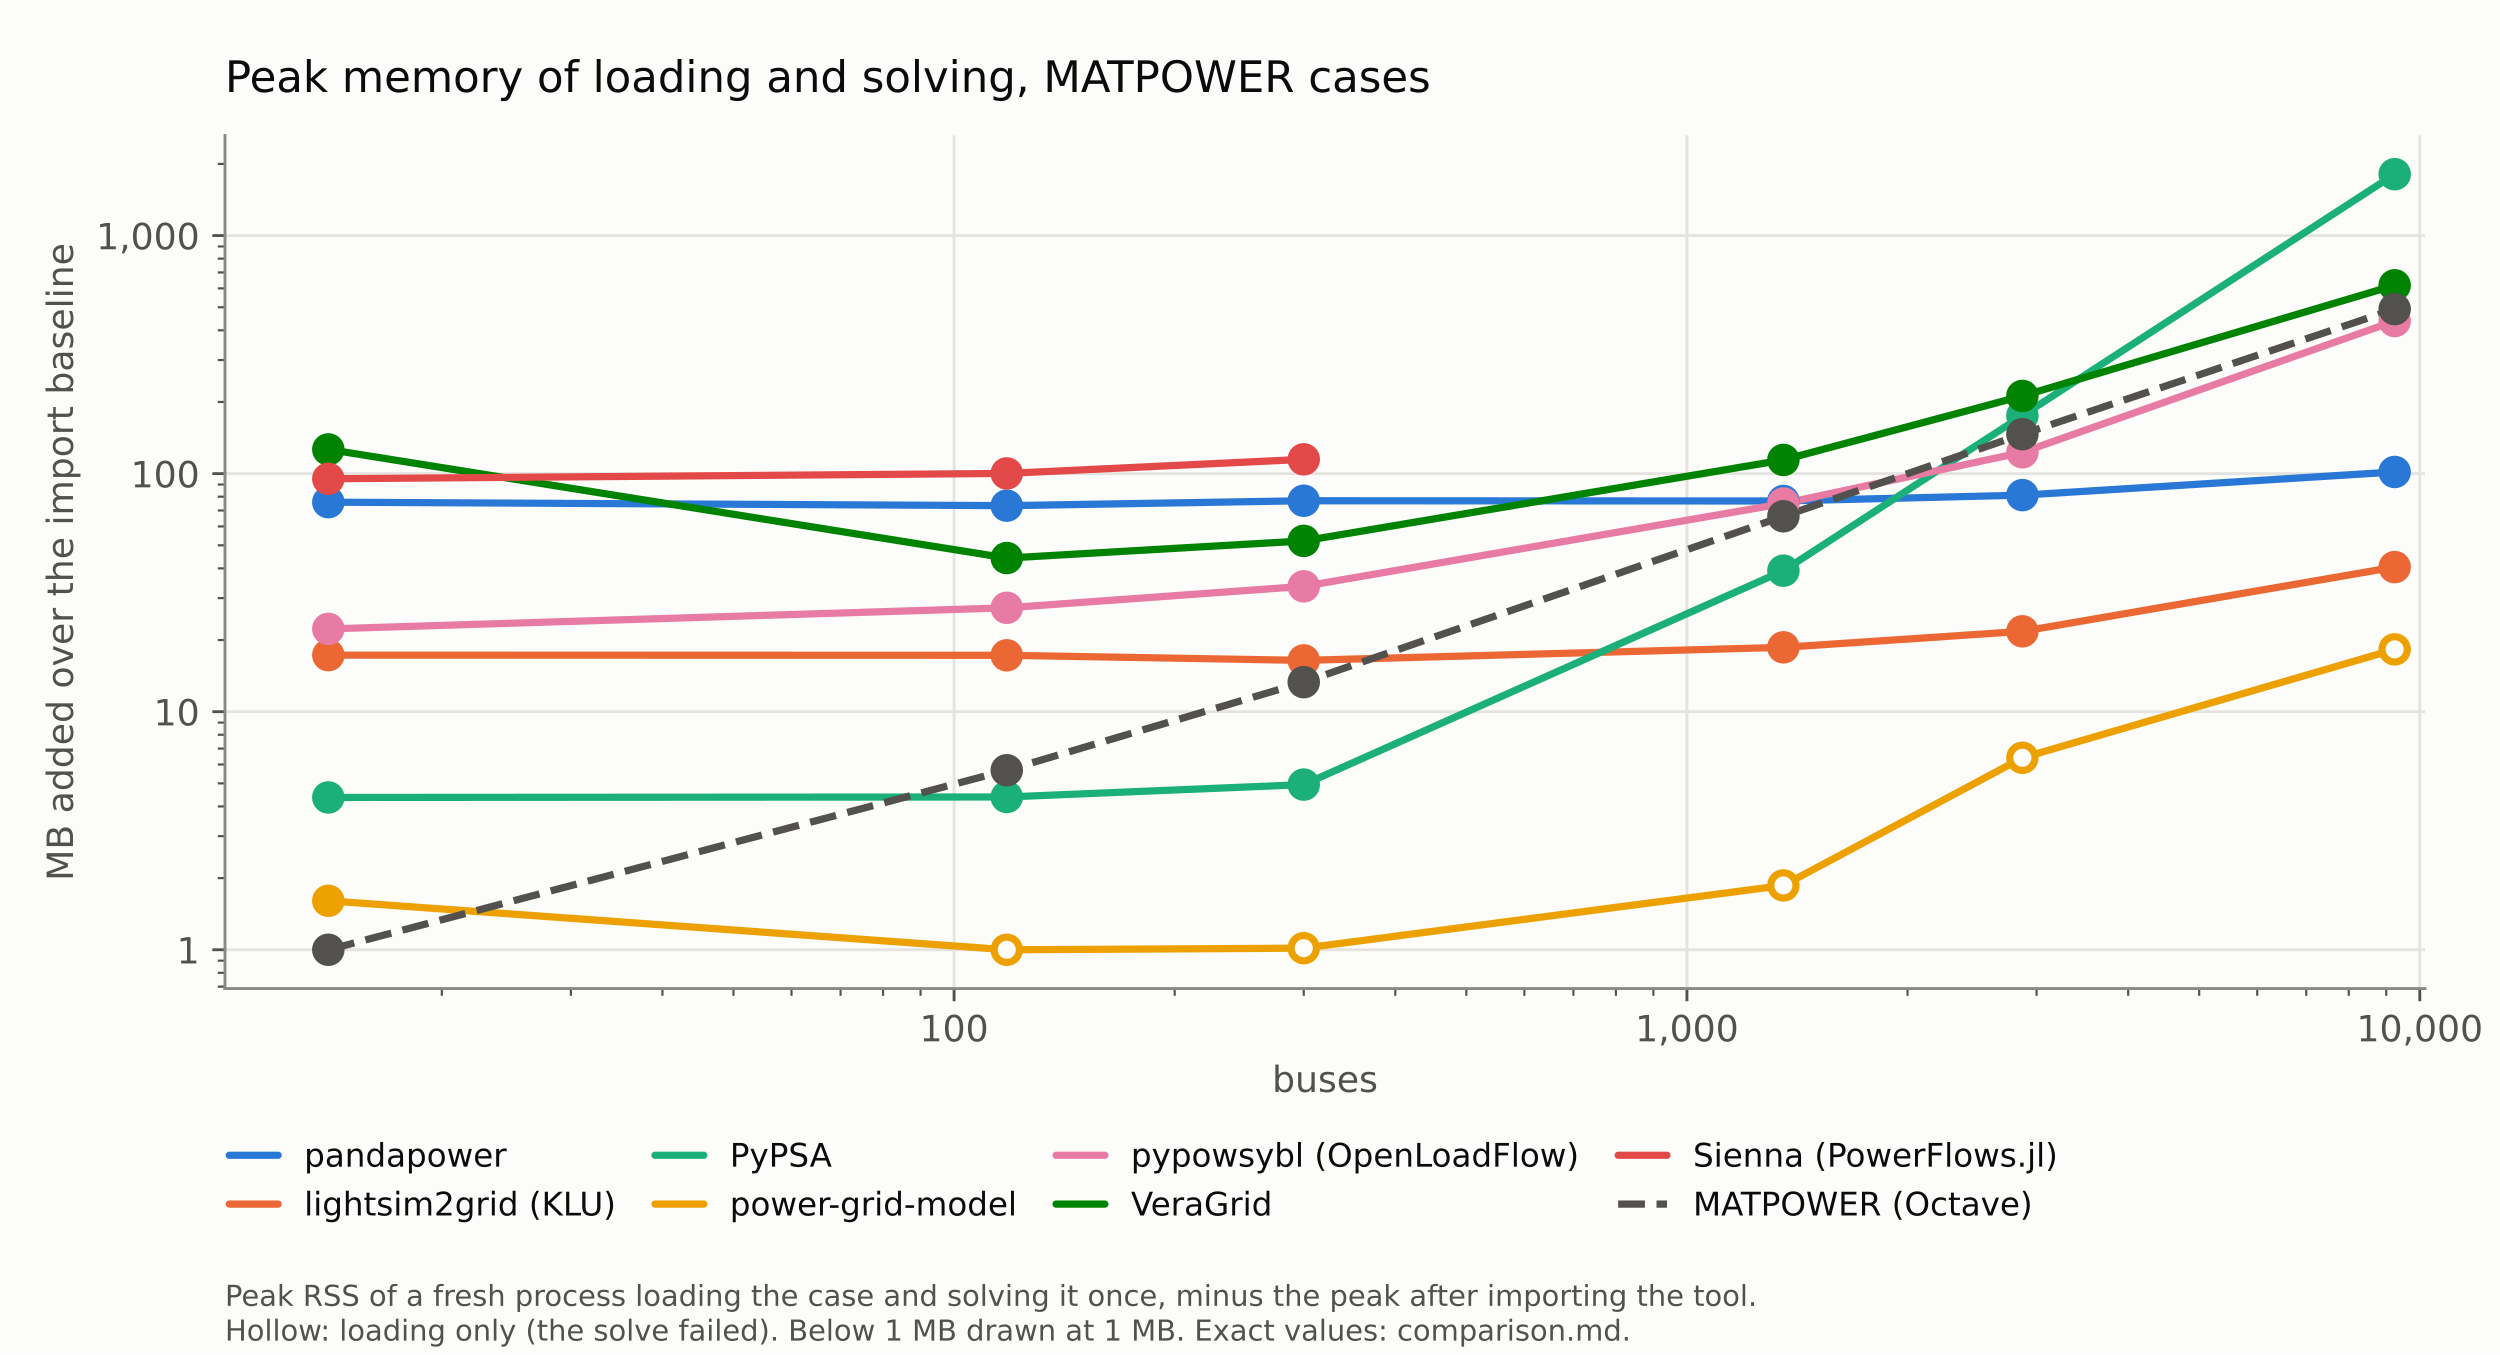
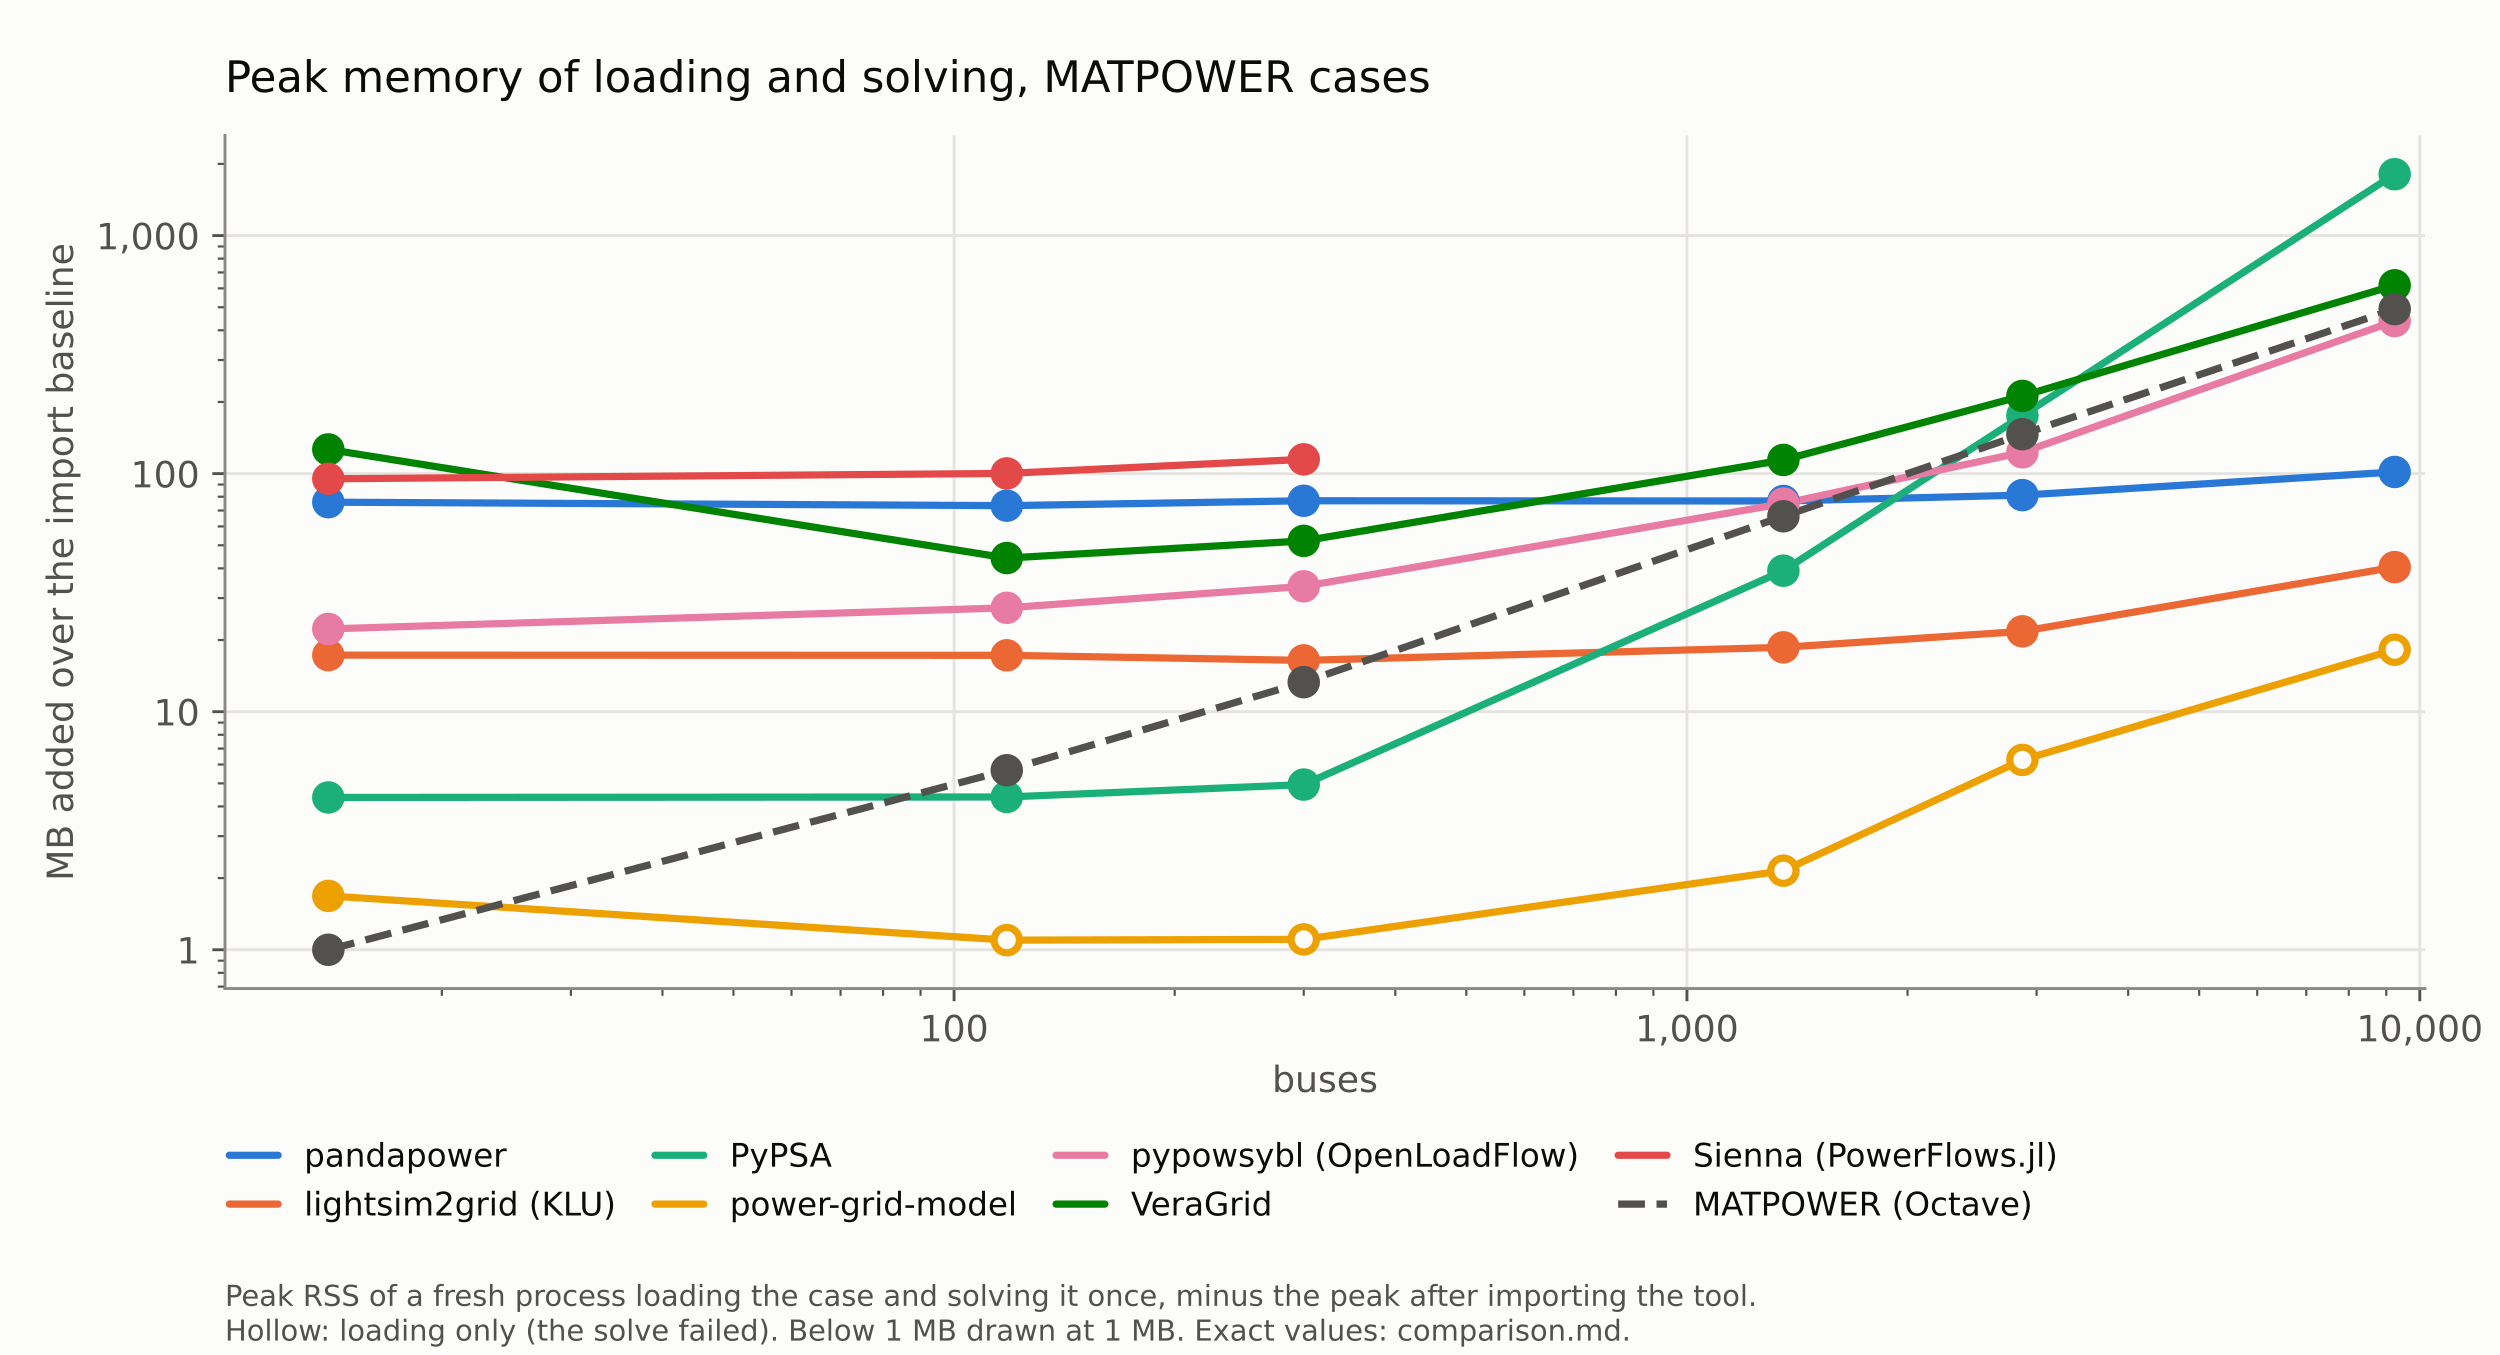
<svg xmlns="http://www.w3.org/2000/svg" xmlns:xlink="http://www.w3.org/1999/xlink" width="691.2pt" height="374.4pt" viewBox="0 0 691.2 374.4" version="1.1">
  <defs>
    <style type="text/css">*{stroke-linejoin: round; stroke-linecap: butt}</style>
  </defs>
  <g id="figure_1">
    <g id="patch_1">
      <path d="M 0 374.4  L 691.2 374.4  L 691.2 0  L 0 0  z " style="fill: #fcfcfb" />
    </g>
    <g id="axes_1">
      <g id="patch_2">
        <path d="M 62.208 273.312  L 670.464 273.312  L 670.464 37.44  L 62.208 37.44  z " style="fill: #fcfcfb" />
      </g>
      <g id="matplotlib.axis_1">
        <g id="xtick_1">
          <g id="line2d_1">
            <path d="M 263.784 273.312  L 263.784 37.44  " clip-path="url(#pc0a371b898)" style="fill: none; stroke: #e4e3df; stroke-width: 0.8; stroke-linecap: square" />
          </g>
          <g id="line2d_2">
            <defs>
              <path id="m20d59cd3c9" d="M 0 0  L 0 3.5  " style="stroke: #52514e; stroke-width: 0.8" />
            </defs>
            <g>
              <use xlink:href="#m20d59cd3c9" x="263.784" y="273.312" style="fill: #52514e; stroke: #52514e; stroke-width: 0.8" />
            </g>
          </g>
          <g id="text_1">
            <text style="font-size: 10px; font-family: 'DejaVu Sans', 'Bitstream Vera Sans', 'Computer Modern Sans Serif', 'Lucida Grande', 'Verdana', 'Geneva', 'Lucid', 'Arial', 'Helvetica', 'Avant Garde', sans-serif; text-anchor: middle; fill: #52514e" x="263.784" y="287.91" transform="rotate(-0 263.7842 287.9097)">100</text>
          </g>
        </g>
        <g id="xtick_2">
          <g id="line2d_3">
            <path d="M 466.404 273.312  L 466.404 37.44  " clip-path="url(#pc0a371b898)" style="fill: none; stroke: #e4e3df; stroke-width: 0.8; stroke-linecap: square" />
          </g>
          <g id="line2d_4">
            <g>
              <use xlink:href="#m20d59cd3c9" x="466.404" y="273.312" style="fill: #52514e; stroke: #52514e; stroke-width: 0.8" />
            </g>
          </g>
          <g id="text_2">
            <text style="font-size: 10px; font-family: 'DejaVu Sans', 'Bitstream Vera Sans', 'Computer Modern Sans Serif', 'Lucida Grande', 'Verdana', 'Geneva', 'Lucid', 'Arial', 'Helvetica', 'Avant Garde', sans-serif; text-anchor: middle; fill: #52514e" x="466.404" y="287.91" transform="rotate(-0 466.4036 287.9097)">1,000</text>
          </g>
        </g>
        <g id="xtick_3">
          <g id="line2d_5">
            <path d="M 669.023 273.312  L 669.023 37.44  " clip-path="url(#pc0a371b898)" style="fill: none; stroke: #e4e3df; stroke-width: 0.8; stroke-linecap: square" />
          </g>
          <g id="line2d_6">
            <g>
              <use xlink:href="#m20d59cd3c9" x="669.023" y="273.312" style="fill: #52514e; stroke: #52514e; stroke-width: 0.8" />
            </g>
          </g>
          <g id="text_3">
            <text style="font-size: 10px; font-family: 'DejaVu Sans', 'Bitstream Vera Sans', 'Computer Modern Sans Serif', 'Lucida Grande', 'Verdana', 'Geneva', 'Lucid', 'Arial', 'Helvetica', 'Avant Garde', sans-serif; text-anchor: middle; fill: #52514e" x="669.023" y="287.91" transform="rotate(-0 669.023 287.9097)">10,000</text>
          </g>
        </g>
        <g id="xtick_4">
          <g id="line2d_7">
            <defs>
              <path id="m6f22a44a9e" d="M 0 0  L 0 2  " style="stroke: #52514e; stroke-width: 0.6" />
            </defs>
            <g>
              <use xlink:href="#m6f22a44a9e" x="122.159" y="273.312" style="fill: #52514e; stroke: #52514e; stroke-width: 0.6" />
            </g>
          </g>
        </g>
        <g id="xtick_5">
          <g id="line2d_8">
            <g>
              <use xlink:href="#m6f22a44a9e" x="157.839" y="273.312" style="fill: #52514e; stroke: #52514e; stroke-width: 0.6" />
            </g>
          </g>
        </g>
        <g id="xtick_6">
          <g id="line2d_9">
            <g>
              <use xlink:href="#m6f22a44a9e" x="183.154" y="273.312" style="fill: #52514e; stroke: #52514e; stroke-width: 0.6" />
            </g>
          </g>
        </g>
        <g id="xtick_7">
          <g id="line2d_10">
            <g>
              <use xlink:href="#m6f22a44a9e" x="202.79" y="273.312" style="fill: #52514e; stroke: #52514e; stroke-width: 0.6" />
            </g>
          </g>
        </g>
        <g id="xtick_8">
          <g id="line2d_11">
            <g>
              <use xlink:href="#m6f22a44a9e" x="218.833" y="273.312" style="fill: #52514e; stroke: #52514e; stroke-width: 0.6" />
            </g>
          </g>
        </g>
        <g id="xtick_9">
          <g id="line2d_12">
            <g>
              <use xlink:href="#m6f22a44a9e" x="232.398" y="273.312" style="fill: #52514e; stroke: #52514e; stroke-width: 0.6" />
            </g>
          </g>
        </g>
        <g id="xtick_10">
          <g id="line2d_13">
            <g>
              <use xlink:href="#m6f22a44a9e" x="244.148" y="273.312" style="fill: #52514e; stroke: #52514e; stroke-width: 0.6" />
            </g>
          </g>
        </g>
        <g id="xtick_11">
          <g id="line2d_14">
            <g>
              <use xlink:href="#m6f22a44a9e" x="254.513" y="273.312" style="fill: #52514e; stroke: #52514e; stroke-width: 0.6" />
            </g>
          </g>
        </g>
        <g id="xtick_12">
          <g id="line2d_15">
            <g>
              <use xlink:href="#m6f22a44a9e" x="324.779" y="273.312" style="fill: #52514e; stroke: #52514e; stroke-width: 0.6" />
            </g>
          </g>
        </g>
        <g id="xtick_13">
          <g id="line2d_16">
            <g>
              <use xlink:href="#m6f22a44a9e" x="360.458" y="273.312" style="fill: #52514e; stroke: #52514e; stroke-width: 0.6" />
            </g>
          </g>
        </g>
        <g id="xtick_14">
          <g id="line2d_17">
            <g>
              <use xlink:href="#m6f22a44a9e" x="385.773" y="273.312" style="fill: #52514e; stroke: #52514e; stroke-width: 0.6" />
            </g>
          </g>
        </g>
        <g id="xtick_15">
          <g id="line2d_18">
            <g>
              <use xlink:href="#m6f22a44a9e" x="405.409" y="273.312" style="fill: #52514e; stroke: #52514e; stroke-width: 0.6" />
            </g>
          </g>
        </g>
        <g id="xtick_16">
          <g id="line2d_19">
            <g>
              <use xlink:href="#m6f22a44a9e" x="421.453" y="273.312" style="fill: #52514e; stroke: #52514e; stroke-width: 0.6" />
            </g>
          </g>
        </g>
        <g id="xtick_17">
          <g id="line2d_20">
            <g>
              <use xlink:href="#m6f22a44a9e" x="435.017" y="273.312" style="fill: #52514e; stroke: #52514e; stroke-width: 0.6" />
            </g>
          </g>
        </g>
        <g id="xtick_18">
          <g id="line2d_21">
            <g>
              <use xlink:href="#m6f22a44a9e" x="446.768" y="273.312" style="fill: #52514e; stroke: #52514e; stroke-width: 0.6" />
            </g>
          </g>
        </g>
        <g id="xtick_19">
          <g id="line2d_22">
            <g>
              <use xlink:href="#m6f22a44a9e" x="457.132" y="273.312" style="fill: #52514e; stroke: #52514e; stroke-width: 0.6" />
            </g>
          </g>
        </g>
        <g id="xtick_20">
          <g id="line2d_23">
            <g>
              <use xlink:href="#m6f22a44a9e" x="527.398" y="273.312" style="fill: #52514e; stroke: #52514e; stroke-width: 0.6" />
            </g>
          </g>
        </g>
        <g id="xtick_21">
          <g id="line2d_24">
            <g>
              <use xlink:href="#m6f22a44a9e" x="563.078" y="273.312" style="fill: #52514e; stroke: #52514e; stroke-width: 0.6" />
            </g>
          </g>
        </g>
        <g id="xtick_22">
          <g id="line2d_25">
            <g>
              <use xlink:href="#m6f22a44a9e" x="588.393" y="273.312" style="fill: #52514e; stroke: #52514e; stroke-width: 0.6" />
            </g>
          </g>
        </g>
        <g id="xtick_23">
          <g id="line2d_26">
            <g>
              <use xlink:href="#m6f22a44a9e" x="608.029" y="273.312" style="fill: #52514e; stroke: #52514e; stroke-width: 0.6" />
            </g>
          </g>
        </g>
        <g id="xtick_24">
          <g id="line2d_27">
            <g>
              <use xlink:href="#m6f22a44a9e" x="624.072" y="273.312" style="fill: #52514e; stroke: #52514e; stroke-width: 0.6" />
            </g>
          </g>
        </g>
        <g id="xtick_25">
          <g id="line2d_28">
            <g>
              <use xlink:href="#m6f22a44a9e" x="637.637" y="273.312" style="fill: #52514e; stroke: #52514e; stroke-width: 0.6" />
            </g>
          </g>
        </g>
        <g id="xtick_26">
          <g id="line2d_29">
            <g>
              <use xlink:href="#m6f22a44a9e" x="649.387" y="273.312" style="fill: #52514e; stroke: #52514e; stroke-width: 0.6" />
            </g>
          </g>
        </g>
        <g id="xtick_27">
          <g id="line2d_30">
            <g>
              <use xlink:href="#m6f22a44a9e" x="659.752" y="273.312" style="fill: #52514e; stroke: #52514e; stroke-width: 0.6" />
            </g>
          </g>
        </g>
        <g id="text_4">
          <text style="font-size: 10px; font-family: 'DejaVu Sans', 'Bitstream Vera Sans', 'Computer Modern Sans Serif', 'Lucida Grande', 'Verdana', 'Geneva', 'Lucid', 'Arial', 'Helvetica', 'Avant Garde', sans-serif; text-anchor: middle; fill: #52514e" x="366.336" y="301.91" transform="rotate(-0 366.336 301.9104)">buses</text>
        </g>
      </g>
      <g id="matplotlib.axis_2">
        <g id="ytick_1">
          <g id="line2d_31">
            <path d="M 62.208 262.591  L 670.464 262.591  " clip-path="url(#pc0a371b898)" style="fill: none; stroke: #e4e3df; stroke-width: 0.8; stroke-linecap: square" />
          </g>
          <g id="line2d_32">
            <defs>
              <path id="mfc723c383e" d="M 0 0  L -3.5 0  " style="stroke: #52514e; stroke-width: 0.8" />
            </defs>
            <g>
              <use xlink:href="#mfc723c383e" x="62.208" y="262.591" style="fill: #52514e; stroke: #52514e; stroke-width: 0.8" />
            </g>
          </g>
          <g id="text_5">
            <text style="font-size: 10px; font-family: 'DejaVu Sans', 'Bitstream Vera Sans', 'Computer Modern Sans Serif', 'Lucida Grande', 'Verdana', 'Geneva', 'Lucid', 'Arial', 'Helvetica', 'Avant Garde', sans-serif; text-anchor: end; fill: #52514e" x="55.208" y="266.389" transform="rotate(-0 55.208 266.3894)">1</text>
          </g>
        </g>
        <g id="ytick_2">
          <g id="line2d_33">
            <path d="M 62.208 196.77  L 670.464 196.77  " clip-path="url(#pc0a371b898)" style="fill: none; stroke: #e4e3df; stroke-width: 0.8; stroke-linecap: square" />
          </g>
          <g id="line2d_34">
            <g>
              <use xlink:href="#mfc723c383e" x="62.208" y="196.77" style="fill: #52514e; stroke: #52514e; stroke-width: 0.8" />
            </g>
          </g>
          <g id="text_6">
            <text style="font-size: 10px; font-family: 'DejaVu Sans', 'Bitstream Vera Sans', 'Computer Modern Sans Serif', 'Lucida Grande', 'Verdana', 'Geneva', 'Lucid', 'Arial', 'Helvetica', 'Avant Garde', sans-serif; text-anchor: end; fill: #52514e" x="55.208" y="200.569" transform="rotate(-0 55.208 200.5691)">10</text>
          </g>
        </g>
        <g id="ytick_3">
          <g id="line2d_35">
            <path d="M 62.208 130.95  L 670.464 130.95  " clip-path="url(#pc0a371b898)" style="fill: none; stroke: #e4e3df; stroke-width: 0.8; stroke-linecap: square" />
          </g>
          <g id="line2d_36">
            <g>
              <use xlink:href="#mfc723c383e" x="62.208" y="130.95" style="fill: #52514e; stroke: #52514e; stroke-width: 0.8" />
            </g>
          </g>
          <g id="text_7">
            <text style="font-size: 10px; font-family: 'DejaVu Sans', 'Bitstream Vera Sans', 'Computer Modern Sans Serif', 'Lucida Grande', 'Verdana', 'Geneva', 'Lucid', 'Arial', 'Helvetica', 'Avant Garde', sans-serif; text-anchor: end; fill: #52514e" x="55.208" y="134.749" transform="rotate(-0 55.208 134.7487)">100</text>
          </g>
        </g>
        <g id="ytick_4">
          <g id="line2d_37">
            <path d="M 62.208 65.13  L 670.464 65.13  " clip-path="url(#pc0a371b898)" style="fill: none; stroke: #e4e3df; stroke-width: 0.8; stroke-linecap: square" />
          </g>
          <g id="line2d_38">
            <g>
              <use xlink:href="#mfc723c383e" x="62.208" y="65.13" style="fill: #52514e; stroke: #52514e; stroke-width: 0.8" />
            </g>
          </g>
          <g id="text_8">
            <text style="font-size: 10px; font-family: 'DejaVu Sans', 'Bitstream Vera Sans', 'Computer Modern Sans Serif', 'Lucida Grande', 'Verdana', 'Geneva', 'Lucid', 'Arial', 'Helvetica', 'Avant Garde', sans-serif; text-anchor: end; fill: #52514e" x="55.208" y="68.928" transform="rotate(-0 55.208 68.92842)">1,000</text>
          </g>
        </g>
        <g id="ytick_5">
          <g id="line2d_39">
            <defs>
              <path id="m65e5005413" d="M 0 0  L -2 0  " style="stroke: #52514e; stroke-width: 0.6" />
            </defs>
            <g>
              <use xlink:href="#m65e5005413" x="62.208" y="272.786" style="fill: #52514e; stroke: #52514e; stroke-width: 0.6" />
            </g>
          </g>
        </g>
        <g id="ytick_6">
          <g id="line2d_40">
            <g>
              <use xlink:href="#m65e5005413" x="62.208" y="268.969" style="fill: #52514e; stroke: #52514e; stroke-width: 0.6" />
            </g>
          </g>
        </g>
        <g id="ytick_7">
          <g id="line2d_41">
            <g>
              <use xlink:href="#m65e5005413" x="62.208" y="265.602" style="fill: #52514e; stroke: #52514e; stroke-width: 0.6" />
            </g>
          </g>
        </g>
        <g id="ytick_8">
          <g id="line2d_42">
            <g>
              <use xlink:href="#m65e5005413" x="62.208" y="242.777" style="fill: #52514e; stroke: #52514e; stroke-width: 0.6" />
            </g>
          </g>
        </g>
        <g id="ytick_9">
          <g id="line2d_43">
            <g>
              <use xlink:href="#m65e5005413" x="62.208" y="231.186" style="fill: #52514e; stroke: #52514e; stroke-width: 0.6" />
            </g>
          </g>
        </g>
        <g id="ytick_10">
          <g id="line2d_44">
            <g>
              <use xlink:href="#m65e5005413" x="62.208" y="222.963" style="fill: #52514e; stroke: #52514e; stroke-width: 0.6" />
            </g>
          </g>
        </g>
        <g id="ytick_11">
          <g id="line2d_45">
            <g>
              <use xlink:href="#m65e5005413" x="62.208" y="216.584" style="fill: #52514e; stroke: #52514e; stroke-width: 0.6" />
            </g>
          </g>
        </g>
        <g id="ytick_12">
          <g id="line2d_46">
            <g>
              <use xlink:href="#m65e5005413" x="62.208" y="211.372" style="fill: #52514e; stroke: #52514e; stroke-width: 0.6" />
            </g>
          </g>
        </g>
        <g id="ytick_13">
          <g id="line2d_47">
            <g>
              <use xlink:href="#m65e5005413" x="62.208" y="206.966" style="fill: #52514e; stroke: #52514e; stroke-width: 0.6" />
            </g>
          </g>
        </g>
        <g id="ytick_14">
          <g id="line2d_48">
            <g>
              <use xlink:href="#m65e5005413" x="62.208" y="203.149" style="fill: #52514e; stroke: #52514e; stroke-width: 0.6" />
            </g>
          </g>
        </g>
        <g id="ytick_15">
          <g id="line2d_49">
            <g>
              <use xlink:href="#m65e5005413" x="62.208" y="199.782" style="fill: #52514e; stroke: #52514e; stroke-width: 0.6" />
            </g>
          </g>
        </g>
        <g id="ytick_16">
          <g id="line2d_50">
            <g>
              <use xlink:href="#m65e5005413" x="62.208" y="176.956" style="fill: #52514e; stroke: #52514e; stroke-width: 0.6" />
            </g>
          </g>
        </g>
        <g id="ytick_17">
          <g id="line2d_51">
            <g>
              <use xlink:href="#m65e5005413" x="62.208" y="165.366" style="fill: #52514e; stroke: #52514e; stroke-width: 0.6" />
            </g>
          </g>
        </g>
        <g id="ytick_18">
          <g id="line2d_52">
            <g>
              <use xlink:href="#m65e5005413" x="62.208" y="157.142" style="fill: #52514e; stroke: #52514e; stroke-width: 0.6" />
            </g>
          </g>
        </g>
        <g id="ytick_19">
          <g id="line2d_53">
            <g>
              <use xlink:href="#m65e5005413" x="62.208" y="150.764" style="fill: #52514e; stroke: #52514e; stroke-width: 0.6" />
            </g>
          </g>
        </g>
        <g id="ytick_20">
          <g id="line2d_54">
            <g>
              <use xlink:href="#m65e5005413" x="62.208" y="145.552" style="fill: #52514e; stroke: #52514e; stroke-width: 0.6" />
            </g>
          </g>
        </g>
        <g id="ytick_21">
          <g id="line2d_55">
            <g>
              <use xlink:href="#m65e5005413" x="62.208" y="141.146" style="fill: #52514e; stroke: #52514e; stroke-width: 0.6" />
            </g>
          </g>
        </g>
        <g id="ytick_22">
          <g id="line2d_56">
            <g>
              <use xlink:href="#m65e5005413" x="62.208" y="137.329" style="fill: #52514e; stroke: #52514e; stroke-width: 0.6" />
            </g>
          </g>
        </g>
        <g id="ytick_23">
          <g id="line2d_57">
            <g>
              <use xlink:href="#m65e5005413" x="62.208" y="133.962" style="fill: #52514e; stroke: #52514e; stroke-width: 0.6" />
            </g>
          </g>
        </g>
        <g id="ytick_24">
          <g id="line2d_58">
            <g>
              <use xlink:href="#m65e5005413" x="62.208" y="111.136" style="fill: #52514e; stroke: #52514e; stroke-width: 0.6" />
            </g>
          </g>
        </g>
        <g id="ytick_25">
          <g id="line2d_59">
            <g>
              <use xlink:href="#m65e5005413" x="62.208" y="99.546" style="fill: #52514e; stroke: #52514e; stroke-width: 0.6" />
            </g>
          </g>
        </g>
        <g id="ytick_26">
          <g id="line2d_60">
            <g>
              <use xlink:href="#m65e5005413" x="62.208" y="91.322" style="fill: #52514e; stroke: #52514e; stroke-width: 0.6" />
            </g>
          </g>
        </g>
        <g id="ytick_27">
          <g id="line2d_61">
            <g>
              <use xlink:href="#m65e5005413" x="62.208" y="84.943" style="fill: #52514e; stroke: #52514e; stroke-width: 0.6" />
            </g>
          </g>
        </g>
        <g id="ytick_28">
          <g id="line2d_62">
            <g>
              <use xlink:href="#m65e5005413" x="62.208" y="79.732" style="fill: #52514e; stroke: #52514e; stroke-width: 0.6" />
            </g>
          </g>
        </g>
        <g id="ytick_29">
          <g id="line2d_63">
            <g>
              <use xlink:href="#m65e5005413" x="62.208" y="75.325" style="fill: #52514e; stroke: #52514e; stroke-width: 0.6" />
            </g>
          </g>
        </g>
        <g id="ytick_30">
          <g id="line2d_64">
            <g>
              <use xlink:href="#m65e5005413" x="62.208" y="71.508" style="fill: #52514e; stroke: #52514e; stroke-width: 0.6" />
            </g>
          </g>
        </g>
        <g id="ytick_31">
          <g id="line2d_65">
            <g>
              <use xlink:href="#m65e5005413" x="62.208" y="68.141" style="fill: #52514e; stroke: #52514e; stroke-width: 0.6" />
            </g>
          </g>
        </g>
        <g id="ytick_32">
          <g id="line2d_66">
            <g>
              <use xlink:href="#m65e5005413" x="62.208" y="45.316" style="fill: #52514e; stroke: #52514e; stroke-width: 0.6" />
            </g>
          </g>
        </g>
        <g id="text_9">
          <text style="font-size: 10px; font-family: 'DejaVu Sans', 'Bitstream Vera Sans', 'Computer Modern Sans Serif', 'Lucida Grande', 'Verdana', 'Geneva', 'Lucid', 'Arial', 'Helvetica', 'Avant Garde', sans-serif; text-anchor: middle; fill: #52514e" x="20.178" y="155.376" transform="rotate(-90 20.17753 155.376)">MB added over the import baseline</text>
        </g>
      </g>
      <g id="line2d_67">
        <path d="M 90.773 138.843  L 278.349 139.804  L 360.458 138.45  L 493.072 138.513  L 559.149 136.894  L 662.077 130.487  " clip-path="url(#pc0a371b898)" style="fill: none; stroke: #2a78d6; stroke-width: 2; stroke-linecap: round" />
      </g>
      <g id="line2d_68">
        <path d="M 90.773 181.133  L 278.349 181.178  L 360.458 182.584  L 493.072 178.974  L 559.149 174.548  L 662.077 156.787  " clip-path="url(#pc0a371b898)" style="fill: none; stroke: #eb6834; stroke-width: 2; stroke-linecap: round" />
      </g>
      <g id="line2d_69">
        <path d="M 90.773 220.478  L 278.349 220.35  L 360.458 216.921  L 493.072 157.789  L 559.149 114.908  L 662.077 48.161  " clip-path="url(#pc0a371b898)" style="fill: none; stroke: #1baf7a; stroke-width: 2; stroke-linecap: round" />
      </g>
      <g id="line2d_70">
-         <path d="M 90.773 249.058  L 278.349 262.591  L 360.458 262.147  L 493.072 244.801  L 559.149 209.517  L 662.077 179.537  " clip-path="url(#pc0a371b898)" style="fill: none; stroke: #eda100; stroke-width: 2; stroke-linecap: round" />
+         <path d="M 90.773 247.7  L 278.349 259.927  L 360.458 259.724  L 493.072 240.73  L 559.149 210.098  L 662.077 179.635  " clip-path="url(#pc0a371b898)" style="fill: none; stroke: #eda100; stroke-width: 2; stroke-linecap: round" />
      </g>
      <g id="line2d_71">
        <path d="M 90.773 173.879  L 278.349 168.045  L 360.458 162.105  L 493.072 139.212  L 559.149 125.051  L 662.077 88.763  " clip-path="url(#pc0a371b898)" style="fill: none; stroke: #e87ba4; stroke-width: 2; stroke-linecap: round" />
      </g>
      <g id="line2d_72">
        <path d="M 90.773 124.259  L 278.349 154.289  L 360.458 149.542  L 493.072 127.164  L 559.149 109.466  L 662.077 78.881  " clip-path="url(#pc0a371b898)" style="fill: none; stroke: #008300; stroke-width: 2; stroke-linecap: round" />
      </g>
      <g id="line2d_73">
        <path d="M 90.773 132.376  L 278.349 130.889  L 360.458 126.996  " clip-path="url(#pc0a371b898)" style="fill: none; stroke: #e34948; stroke-width: 2; stroke-linecap: round" />
      </g>
      <g id="line2d_74">
        <path d="M 90.773 262.591  L 278.349 212.96  L 360.458 188.6  L 493.072 142.736  L 559.149 120.044  L 662.077 85.457  " clip-path="url(#pc0a371b898)" style="fill: none; stroke-dasharray: 7.4,3.2; stroke-dashoffset: 0; stroke: #52514e; stroke-width: 2" />
      </g>
      <g id="patch_3">
        <path d="M 62.208 273.312  L 62.208 37.44  " style="fill: none; stroke: #8a8984; stroke-width: 0.8; stroke-linejoin: miter; stroke-linecap: square" />
      </g>
      <g id="patch_4">
        <path d="M 62.208 273.312  L 670.464 273.312  " style="fill: none; stroke: #8a8984; stroke-width: 0.8; stroke-linejoin: miter; stroke-linecap: square" />
      </g>
      <g id="line2d_75">
        <defs>
          <path id="mda2b04d49a" d="M 0 3.5  C 0.928 3.5 1.819 3.131 2.475 2.475  C 3.131 1.819 3.5 0.928 3.5 0  C 3.5 -0.928 3.131 -1.819 2.475 -2.475  C 1.819 -3.131 0.928 -3.5 0 -3.5  C -0.928 -3.5 -1.819 -3.131 -2.475 -2.475  C -3.131 -1.819 -3.5 -0.928 -3.5 0  C -3.5 0.928 -3.131 1.819 -2.475 2.475  C -1.819 3.131 -0.928 3.5 0 3.5  z " style="stroke: #2a78d6; stroke-width: 2" />
        </defs>
        <g clip-path="url(#pc0a371b898)">
          <use xlink:href="#mda2b04d49a" x="90.773" y="138.843" style="fill: #2a78d6; stroke: #2a78d6; stroke-width: 2" />
        </g>
      </g>
      <g id="line2d_76">
        <g clip-path="url(#pc0a371b898)">
          <use xlink:href="#mda2b04d49a" x="278.349" y="139.804" style="fill: #2a78d6; stroke: #2a78d6; stroke-width: 2" />
        </g>
      </g>
      <g id="line2d_77">
        <g clip-path="url(#pc0a371b898)">
          <use xlink:href="#mda2b04d49a" x="360.458" y="138.45" style="fill: #2a78d6; stroke: #2a78d6; stroke-width: 2" />
        </g>
      </g>
      <g id="line2d_78">
        <g clip-path="url(#pc0a371b898)">
          <use xlink:href="#mda2b04d49a" x="493.072" y="138.513" style="fill: #2a78d6; stroke: #2a78d6; stroke-width: 2" />
        </g>
      </g>
      <g id="line2d_79">
        <g clip-path="url(#pc0a371b898)">
          <use xlink:href="#mda2b04d49a" x="559.149" y="136.894" style="fill: #2a78d6; stroke: #2a78d6; stroke-width: 2" />
        </g>
      </g>
      <g id="line2d_80">
        <g clip-path="url(#pc0a371b898)">
          <use xlink:href="#mda2b04d49a" x="662.077" y="130.487" style="fill: #2a78d6; stroke: #2a78d6; stroke-width: 2" />
        </g>
      </g>
      <g id="line2d_81">
        <defs>
          <path id="ma2a4504691" d="M 0 3.5  C 0.928 3.5 1.819 3.131 2.475 2.475  C 3.131 1.819 3.5 0.928 3.5 0  C 3.5 -0.928 3.131 -1.819 2.475 -2.475  C 1.819 -3.131 0.928 -3.5 0 -3.5  C -0.928 -3.5 -1.819 -3.131 -2.475 -2.475  C -3.131 -1.819 -3.5 -0.928 -3.5 0  C -3.5 0.928 -3.131 1.819 -2.475 2.475  C -1.819 3.131 -0.928 3.5 0 3.5  z " style="stroke: #eb6834; stroke-width: 2" />
        </defs>
        <g clip-path="url(#pc0a371b898)">
          <use xlink:href="#ma2a4504691" x="90.773" y="181.133" style="fill: #eb6834; stroke: #eb6834; stroke-width: 2" />
        </g>
      </g>
      <g id="line2d_82">
        <g clip-path="url(#pc0a371b898)">
          <use xlink:href="#ma2a4504691" x="278.349" y="181.178" style="fill: #eb6834; stroke: #eb6834; stroke-width: 2" />
        </g>
      </g>
      <g id="line2d_83">
        <g clip-path="url(#pc0a371b898)">
          <use xlink:href="#ma2a4504691" x="360.458" y="182.584" style="fill: #eb6834; stroke: #eb6834; stroke-width: 2" />
        </g>
      </g>
      <g id="line2d_84">
        <g clip-path="url(#pc0a371b898)">
          <use xlink:href="#ma2a4504691" x="493.072" y="178.974" style="fill: #eb6834; stroke: #eb6834; stroke-width: 2" />
        </g>
      </g>
      <g id="line2d_85">
        <g clip-path="url(#pc0a371b898)">
          <use xlink:href="#ma2a4504691" x="559.149" y="174.548" style="fill: #eb6834; stroke: #eb6834; stroke-width: 2" />
        </g>
      </g>
      <g id="line2d_86">
        <g clip-path="url(#pc0a371b898)">
          <use xlink:href="#ma2a4504691" x="662.077" y="156.787" style="fill: #eb6834; stroke: #eb6834; stroke-width: 2" />
        </g>
      </g>
      <g id="line2d_87">
        <defs>
          <path id="me11fbd6cf9" d="M 0 3.5  C 0.928 3.5 1.819 3.131 2.475 2.475  C 3.131 1.819 3.5 0.928 3.5 0  C 3.5 -0.928 3.131 -1.819 2.475 -2.475  C 1.819 -3.131 0.928 -3.5 0 -3.5  C -0.928 -3.5 -1.819 -3.131 -2.475 -2.475  C -3.131 -1.819 -3.5 -0.928 -3.5 0  C -3.5 0.928 -3.131 1.819 -2.475 2.475  C -1.819 3.131 -0.928 3.5 0 3.5  z " style="stroke: #1baf7a; stroke-width: 2" />
        </defs>
        <g clip-path="url(#pc0a371b898)">
          <use xlink:href="#me11fbd6cf9" x="90.773" y="220.478" style="fill: #1baf7a; stroke: #1baf7a; stroke-width: 2" />
        </g>
      </g>
      <g id="line2d_88">
        <g clip-path="url(#pc0a371b898)">
          <use xlink:href="#me11fbd6cf9" x="278.349" y="220.35" style="fill: #1baf7a; stroke: #1baf7a; stroke-width: 2" />
        </g>
      </g>
      <g id="line2d_89">
        <g clip-path="url(#pc0a371b898)">
          <use xlink:href="#me11fbd6cf9" x="360.458" y="216.921" style="fill: #1baf7a; stroke: #1baf7a; stroke-width: 2" />
        </g>
      </g>
      <g id="line2d_90">
        <g clip-path="url(#pc0a371b898)">
          <use xlink:href="#me11fbd6cf9" x="493.072" y="157.789" style="fill: #1baf7a; stroke: #1baf7a; stroke-width: 2" />
        </g>
      </g>
      <g id="line2d_91">
        <g clip-path="url(#pc0a371b898)">
          <use xlink:href="#me11fbd6cf9" x="559.149" y="114.908" style="fill: #1baf7a; stroke: #1baf7a; stroke-width: 2" />
        </g>
      </g>
      <g id="line2d_92">
        <g clip-path="url(#pc0a371b898)">
          <use xlink:href="#me11fbd6cf9" x="662.077" y="48.161" style="fill: #1baf7a; stroke: #1baf7a; stroke-width: 2" />
        </g>
      </g>
      <g id="line2d_93">
        <defs>
          <path id="m27cba2253d" d="M 0 3.5  C 0.928 3.5 1.819 3.131 2.475 2.475  C 3.131 1.819 3.5 0.928 3.5 0  C 3.5 -0.928 3.131 -1.819 2.475 -2.475  C 1.819 -3.131 0.928 -3.5 0 -3.5  C -0.928 -3.5 -1.819 -3.131 -2.475 -2.475  C -3.131 -1.819 -3.5 -0.928 -3.5 0  C -3.5 0.928 -3.131 1.819 -2.475 2.475  C -1.819 3.131 -0.928 3.5 0 3.5  z " style="stroke: #eda100; stroke-width: 2" />
        </defs>
        <g clip-path="url(#pc0a371b898)">
-           <use xlink:href="#m27cba2253d" x="90.773" y="249.058" style="fill: #eda100; stroke: #eda100; stroke-width: 2" />
+           <use xlink:href="#m27cba2253d" x="90.773" y="247.7" style="fill: #eda100; stroke: #eda100; stroke-width: 2" />
        </g>
      </g>
      <g id="line2d_94">
        <defs>
          <path id="mf71bebae7f" d="M 0 3.5  C 0.928 3.5 1.819 3.131 2.475 2.475  C 3.131 1.819 3.5 0.928 3.5 0  C 3.5 -0.928 3.131 -1.819 2.475 -2.475  C 1.819 -3.131 0.928 -3.5 0 -3.5  C -0.928 -3.5 -1.819 -3.131 -2.475 -2.475  C -3.131 -1.819 -3.5 -0.928 -3.5 0  C -3.5 0.928 -3.131 1.819 -2.475 2.475  C -1.819 3.131 -0.928 3.5 0 3.5  z " style="stroke: #eda100; stroke-width: 2" />
        </defs>
        <g clip-path="url(#pc0a371b898)">
-           <use xlink:href="#mf71bebae7f" x="278.349" y="262.591" style="fill: #fcfcfb; stroke: #eda100; stroke-width: 2" />
+           <use xlink:href="#mf71bebae7f" x="278.349" y="259.927" style="fill: #fcfcfb; stroke: #eda100; stroke-width: 2" />
        </g>
      </g>
      <g id="line2d_95">
        <g clip-path="url(#pc0a371b898)">
-           <use xlink:href="#mf71bebae7f" x="360.458" y="262.147" style="fill: #fcfcfb; stroke: #eda100; stroke-width: 2" />
+           <use xlink:href="#mf71bebae7f" x="360.458" y="259.724" style="fill: #fcfcfb; stroke: #eda100; stroke-width: 2" />
        </g>
      </g>
      <g id="line2d_96">
        <g clip-path="url(#pc0a371b898)">
-           <use xlink:href="#mf71bebae7f" x="493.072" y="244.801" style="fill: #fcfcfb; stroke: #eda100; stroke-width: 2" />
+           <use xlink:href="#mf71bebae7f" x="493.072" y="240.73" style="fill: #fcfcfb; stroke: #eda100; stroke-width: 2" />
        </g>
      </g>
      <g id="line2d_97">
        <g clip-path="url(#pc0a371b898)">
-           <use xlink:href="#mf71bebae7f" x="559.149" y="209.517" style="fill: #fcfcfb; stroke: #eda100; stroke-width: 2" />
+           <use xlink:href="#mf71bebae7f" x="559.149" y="210.098" style="fill: #fcfcfb; stroke: #eda100; stroke-width: 2" />
        </g>
      </g>
      <g id="line2d_98">
        <g clip-path="url(#pc0a371b898)">
-           <use xlink:href="#mf71bebae7f" x="662.077" y="179.537" style="fill: #fcfcfb; stroke: #eda100; stroke-width: 2" />
+           <use xlink:href="#mf71bebae7f" x="662.077" y="179.635" style="fill: #fcfcfb; stroke: #eda100; stroke-width: 2" />
        </g>
      </g>
      <g id="line2d_99">
        <defs>
          <path id="mb1a70c6c89" d="M 0 3.5  C 0.928 3.5 1.819 3.131 2.475 2.475  C 3.131 1.819 3.5 0.928 3.5 0  C 3.5 -0.928 3.131 -1.819 2.475 -2.475  C 1.819 -3.131 0.928 -3.5 0 -3.5  C -0.928 -3.5 -1.819 -3.131 -2.475 -2.475  C -3.131 -1.819 -3.5 -0.928 -3.5 0  C -3.5 0.928 -3.131 1.819 -2.475 2.475  C -1.819 3.131 -0.928 3.5 0 3.5  z " style="stroke: #e87ba4; stroke-width: 2" />
        </defs>
        <g clip-path="url(#pc0a371b898)">
          <use xlink:href="#mb1a70c6c89" x="90.773" y="173.879" style="fill: #e87ba4; stroke: #e87ba4; stroke-width: 2" />
        </g>
      </g>
      <g id="line2d_100">
        <g clip-path="url(#pc0a371b898)">
          <use xlink:href="#mb1a70c6c89" x="278.349" y="168.045" style="fill: #e87ba4; stroke: #e87ba4; stroke-width: 2" />
        </g>
      </g>
      <g id="line2d_101">
        <g clip-path="url(#pc0a371b898)">
          <use xlink:href="#mb1a70c6c89" x="360.458" y="162.105" style="fill: #e87ba4; stroke: #e87ba4; stroke-width: 2" />
        </g>
      </g>
      <g id="line2d_102">
        <g clip-path="url(#pc0a371b898)">
          <use xlink:href="#mb1a70c6c89" x="493.072" y="139.212" style="fill: #e87ba4; stroke: #e87ba4; stroke-width: 2" />
        </g>
      </g>
      <g id="line2d_103">
        <g clip-path="url(#pc0a371b898)">
          <use xlink:href="#mb1a70c6c89" x="559.149" y="125.051" style="fill: #e87ba4; stroke: #e87ba4; stroke-width: 2" />
        </g>
      </g>
      <g id="line2d_104">
        <g clip-path="url(#pc0a371b898)">
          <use xlink:href="#mb1a70c6c89" x="662.077" y="88.763" style="fill: #e87ba4; stroke: #e87ba4; stroke-width: 2" />
        </g>
      </g>
      <g id="line2d_105">
        <defs>
          <path id="m8a57e56164" d="M 0 3.5  C 0.928 3.5 1.819 3.131 2.475 2.475  C 3.131 1.819 3.5 0.928 3.5 0  C 3.5 -0.928 3.131 -1.819 2.475 -2.475  C 1.819 -3.131 0.928 -3.5 0 -3.5  C -0.928 -3.5 -1.819 -3.131 -2.475 -2.475  C -3.131 -1.819 -3.5 -0.928 -3.5 0  C -3.5 0.928 -3.131 1.819 -2.475 2.475  C -1.819 3.131 -0.928 3.5 0 3.5  z " style="stroke: #008300; stroke-width: 2" />
        </defs>
        <g clip-path="url(#pc0a371b898)">
          <use xlink:href="#m8a57e56164" x="90.773" y="124.259" style="fill: #008300; stroke: #008300; stroke-width: 2" />
        </g>
      </g>
      <g id="line2d_106">
        <g clip-path="url(#pc0a371b898)">
          <use xlink:href="#m8a57e56164" x="278.349" y="154.289" style="fill: #008300; stroke: #008300; stroke-width: 2" />
        </g>
      </g>
      <g id="line2d_107">
        <g clip-path="url(#pc0a371b898)">
          <use xlink:href="#m8a57e56164" x="360.458" y="149.542" style="fill: #008300; stroke: #008300; stroke-width: 2" />
        </g>
      </g>
      <g id="line2d_108">
        <g clip-path="url(#pc0a371b898)">
          <use xlink:href="#m8a57e56164" x="493.072" y="127.164" style="fill: #008300; stroke: #008300; stroke-width: 2" />
        </g>
      </g>
      <g id="line2d_109">
        <g clip-path="url(#pc0a371b898)">
          <use xlink:href="#m8a57e56164" x="559.149" y="109.466" style="fill: #008300; stroke: #008300; stroke-width: 2" />
        </g>
      </g>
      <g id="line2d_110">
        <g clip-path="url(#pc0a371b898)">
          <use xlink:href="#m8a57e56164" x="662.077" y="78.881" style="fill: #008300; stroke: #008300; stroke-width: 2" />
        </g>
      </g>
      <g id="line2d_111">
        <defs>
          <path id="meaa09000cd" d="M 0 3.5  C 0.928 3.5 1.819 3.131 2.475 2.475  C 3.131 1.819 3.5 0.928 3.5 0  C 3.5 -0.928 3.131 -1.819 2.475 -2.475  C 1.819 -3.131 0.928 -3.5 0 -3.5  C -0.928 -3.5 -1.819 -3.131 -2.475 -2.475  C -3.131 -1.819 -3.5 -0.928 -3.5 0  C -3.5 0.928 -3.131 1.819 -2.475 2.475  C -1.819 3.131 -0.928 3.5 0 3.5  z " style="stroke: #e34948; stroke-width: 2" />
        </defs>
        <g clip-path="url(#pc0a371b898)">
          <use xlink:href="#meaa09000cd" x="90.773" y="132.376" style="fill: #e34948; stroke: #e34948; stroke-width: 2" />
        </g>
      </g>
      <g id="line2d_112">
        <g clip-path="url(#pc0a371b898)">
          <use xlink:href="#meaa09000cd" x="278.349" y="130.889" style="fill: #e34948; stroke: #e34948; stroke-width: 2" />
        </g>
      </g>
      <g id="line2d_113">
        <g clip-path="url(#pc0a371b898)">
          <use xlink:href="#meaa09000cd" x="360.458" y="126.996" style="fill: #e34948; stroke: #e34948; stroke-width: 2" />
        </g>
      </g>
      <g id="line2d_114">
        <defs>
          <path id="m62a905907b" d="M 0 3.5  C 0.928 3.5 1.819 3.131 2.475 2.475  C 3.131 1.819 3.5 0.928 3.5 0  C 3.5 -0.928 3.131 -1.819 2.475 -2.475  C 1.819 -3.131 0.928 -3.5 0 -3.5  C -0.928 -3.5 -1.819 -3.131 -2.475 -2.475  C -3.131 -1.819 -3.5 -0.928 -3.5 0  C -3.5 0.928 -3.131 1.819 -2.475 2.475  C -1.819 3.131 -0.928 3.5 0 3.5  z " style="stroke: #52514e; stroke-width: 2" />
        </defs>
        <g clip-path="url(#pc0a371b898)">
          <use xlink:href="#m62a905907b" x="90.773" y="262.591" style="fill: #52514e; stroke: #52514e; stroke-width: 2" />
        </g>
      </g>
      <g id="line2d_115">
        <g clip-path="url(#pc0a371b898)">
          <use xlink:href="#m62a905907b" x="278.349" y="212.96" style="fill: #52514e; stroke: #52514e; stroke-width: 2" />
        </g>
      </g>
      <g id="line2d_116">
        <g clip-path="url(#pc0a371b898)">
          <use xlink:href="#m62a905907b" x="360.458" y="188.6" style="fill: #52514e; stroke: #52514e; stroke-width: 2" />
        </g>
      </g>
      <g id="line2d_117">
        <g clip-path="url(#pc0a371b898)">
          <use xlink:href="#m62a905907b" x="493.072" y="142.736" style="fill: #52514e; stroke: #52514e; stroke-width: 2" />
        </g>
      </g>
      <g id="line2d_118">
        <g clip-path="url(#pc0a371b898)">
          <use xlink:href="#m62a905907b" x="559.149" y="120.044" style="fill: #52514e; stroke: #52514e; stroke-width: 2" />
        </g>
      </g>
      <g id="line2d_119">
        <g clip-path="url(#pc0a371b898)">
          <use xlink:href="#m62a905907b" x="662.077" y="85.457" style="fill: #52514e; stroke: #52514e; stroke-width: 2" />
        </g>
      </g>
      <g id="text_10">
        <text style="font-size: 12px; font-family: 'DejaVu Sans', 'Bitstream Vera Sans', 'Computer Modern Sans Serif', 'Lucida Grande', 'Verdana', 'Geneva', 'Lucid', 'Arial', 'Helvetica', 'Avant Garde', sans-serif; text-anchor: start; fill: #0b0b0b" x="62.208" y="25.44" transform="rotate(-0 62.208 25.44)">Peak memory of loading and solving, MATPOWER cases</text>
      </g>
    </g>
    <g id="text_11">
      <text style="font-size: 8px; font-family: 'DejaVu Sans', 'Bitstream Vera Sans', 'Computer Modern Sans Serif', 'Lucida Grande', 'Verdana', 'Geneva', 'Lucid', 'Arial', 'Helvetica', 'Avant Garde', sans-serif; fill: #52514e" transform="translate(62.208 361.0538)">Peak RSS of a fresh process loading the case and solving it once, minus the peak after importing the tool.</text>
      <text style="font-size: 8px; font-family: 'DejaVu Sans', 'Bitstream Vera Sans', 'Computer Modern Sans Serif', 'Lucida Grande', 'Verdana', 'Geneva', 'Lucid', 'Arial', 'Helvetica', 'Avant Garde', sans-serif; fill: #52514e" transform="translate(62.208 370.656)">Hollow: loading only (the solve failed). Below 1 MB drawn at 1 MB. Exact values: comparison.md.</text>
    </g>
    <g id="legend_1">
      <g id="line2d_120">
        <path d="M 63.396 319.407  L 70.146 319.407  L 76.896 319.407  " style="fill: none; stroke: #2a78d6; stroke-width: 2; stroke-linecap: round" />
      </g>
      <g id="text_12">
        <text style="font-size: 9px; font-family: 'DejaVu Sans', 'Bitstream Vera Sans', 'Computer Modern Sans Serif', 'Lucida Grande', 'Verdana', 'Geneva', 'Lucid', 'Arial', 'Helvetica', 'Avant Garde', sans-serif; text-anchor: start; fill: #0b0b0b" x="84.096" y="322.557" transform="rotate(-0 84.096 322.5572)">pandapower</text>
      </g>
      <g id="line2d_121">
        <path d="M 63.396 332.908  L 70.146 332.908  L 76.896 332.908  " style="fill: none; stroke: #eb6834; stroke-width: 2; stroke-linecap: round" />
      </g>
      <g id="text_13">
        <text style="font-size: 9px; font-family: 'DejaVu Sans', 'Bitstream Vera Sans', 'Computer Modern Sans Serif', 'Lucida Grande', 'Verdana', 'Geneva', 'Lucid', 'Arial', 'Helvetica', 'Avant Garde', sans-serif; text-anchor: start; fill: #0b0b0b" x="84.096" y="336.058" transform="rotate(-0 84.096 336.0579)">lightsim2grid (KLU)</text>
      </g>
      <g id="line2d_122">
        <path d="M 181.089 319.407  L 187.839 319.407  L 194.589 319.407  " style="fill: none; stroke: #1baf7a; stroke-width: 2; stroke-linecap: round" />
      </g>
      <g id="text_14">
        <text style="font-size: 9px; font-family: 'DejaVu Sans', 'Bitstream Vera Sans', 'Computer Modern Sans Serif', 'Lucida Grande', 'Verdana', 'Geneva', 'Lucid', 'Arial', 'Helvetica', 'Avant Garde', sans-serif; text-anchor: start; fill: #0b0b0b" x="201.789" y="322.557" transform="rotate(-0 201.7893 322.5572)">PyPSA</text>
      </g>
      <g id="line2d_123">
        <path d="M 181.089 332.908  L 187.839 332.908  L 194.589 332.908  " style="fill: none; stroke: #eda100; stroke-width: 2; stroke-linecap: round" />
      </g>
      <g id="text_15">
        <text style="font-size: 9px; font-family: 'DejaVu Sans', 'Bitstream Vera Sans', 'Computer Modern Sans Serif', 'Lucida Grande', 'Verdana', 'Geneva', 'Lucid', 'Arial', 'Helvetica', 'Avant Garde', sans-serif; text-anchor: start; fill: #0b0b0b" x="201.789" y="336.058" transform="rotate(-0 201.7893 336.0579)">power-grid-model</text>
      </g>
      <g id="line2d_124">
        <path d="M 291.979 319.407  L 298.729 319.407  L 305.479 319.407  " style="fill: none; stroke: #e87ba4; stroke-width: 2; stroke-linecap: round" />
      </g>
      <g id="text_16">
        <text style="font-size: 9px; font-family: 'DejaVu Sans', 'Bitstream Vera Sans', 'Computer Modern Sans Serif', 'Lucida Grande', 'Verdana', 'Geneva', 'Lucid', 'Arial', 'Helvetica', 'Avant Garde', sans-serif; text-anchor: start; fill: #0b0b0b" x="312.679" y="322.557" transform="rotate(-0 312.6791 322.5572)">pypowsybl (OpenLoadFlow)</text>
      </g>
      <g id="line2d_125">
        <path d="M 291.979 332.908  L 298.729 332.908  L 305.479 332.908  " style="fill: none; stroke: #008300; stroke-width: 2; stroke-linecap: round" />
      </g>
      <g id="text_17">
        <text style="font-size: 9px; font-family: 'DejaVu Sans', 'Bitstream Vera Sans', 'Computer Modern Sans Serif', 'Lucida Grande', 'Verdana', 'Geneva', 'Lucid', 'Arial', 'Helvetica', 'Avant Garde', sans-serif; text-anchor: start; fill: #0b0b0b" x="312.679" y="336.058" transform="rotate(-0 312.6791 336.0579)">VeraGrid</text>
      </g>
      <g id="line2d_126">
        <path d="M 447.389 319.407  L 454.139 319.407  L 460.889 319.407  " style="fill: none; stroke: #e34948; stroke-width: 2; stroke-linecap: round" />
      </g>
      <g id="text_18">
        <text style="font-size: 9px; font-family: 'DejaVu Sans', 'Bitstream Vera Sans', 'Computer Modern Sans Serif', 'Lucida Grande', 'Verdana', 'Geneva', 'Lucid', 'Arial', 'Helvetica', 'Avant Garde', sans-serif; text-anchor: start; fill: #0b0b0b" x="468.089" y="322.557" transform="rotate(-0 468.0894 322.5572)">Sienna (PowerFlows.jl)</text>
      </g>
      <g id="line2d_127">
        <path d="M 447.389 332.908  L 454.139 332.908  L 460.889 332.908  " style="fill: none; stroke-dasharray: 7.4,3.2; stroke-dashoffset: 0; stroke: #52514e; stroke-width: 2" />
      </g>
      <g id="text_19">
        <text style="font-size: 9px; font-family: 'DejaVu Sans', 'Bitstream Vera Sans', 'Computer Modern Sans Serif', 'Lucida Grande', 'Verdana', 'Geneva', 'Lucid', 'Arial', 'Helvetica', 'Avant Garde', sans-serif; text-anchor: start; fill: #0b0b0b" x="468.089" y="336.058" transform="rotate(-0 468.0894 336.0579)">MATPOWER (Octave)</text>
      </g>
    </g>
  </g>
  <defs>
    <clipPath id="pc0a371b898">
      <rect x="62.208" y="37.44" width="608.256" height="235.872" />
    </clipPath>
  </defs>
</svg>
